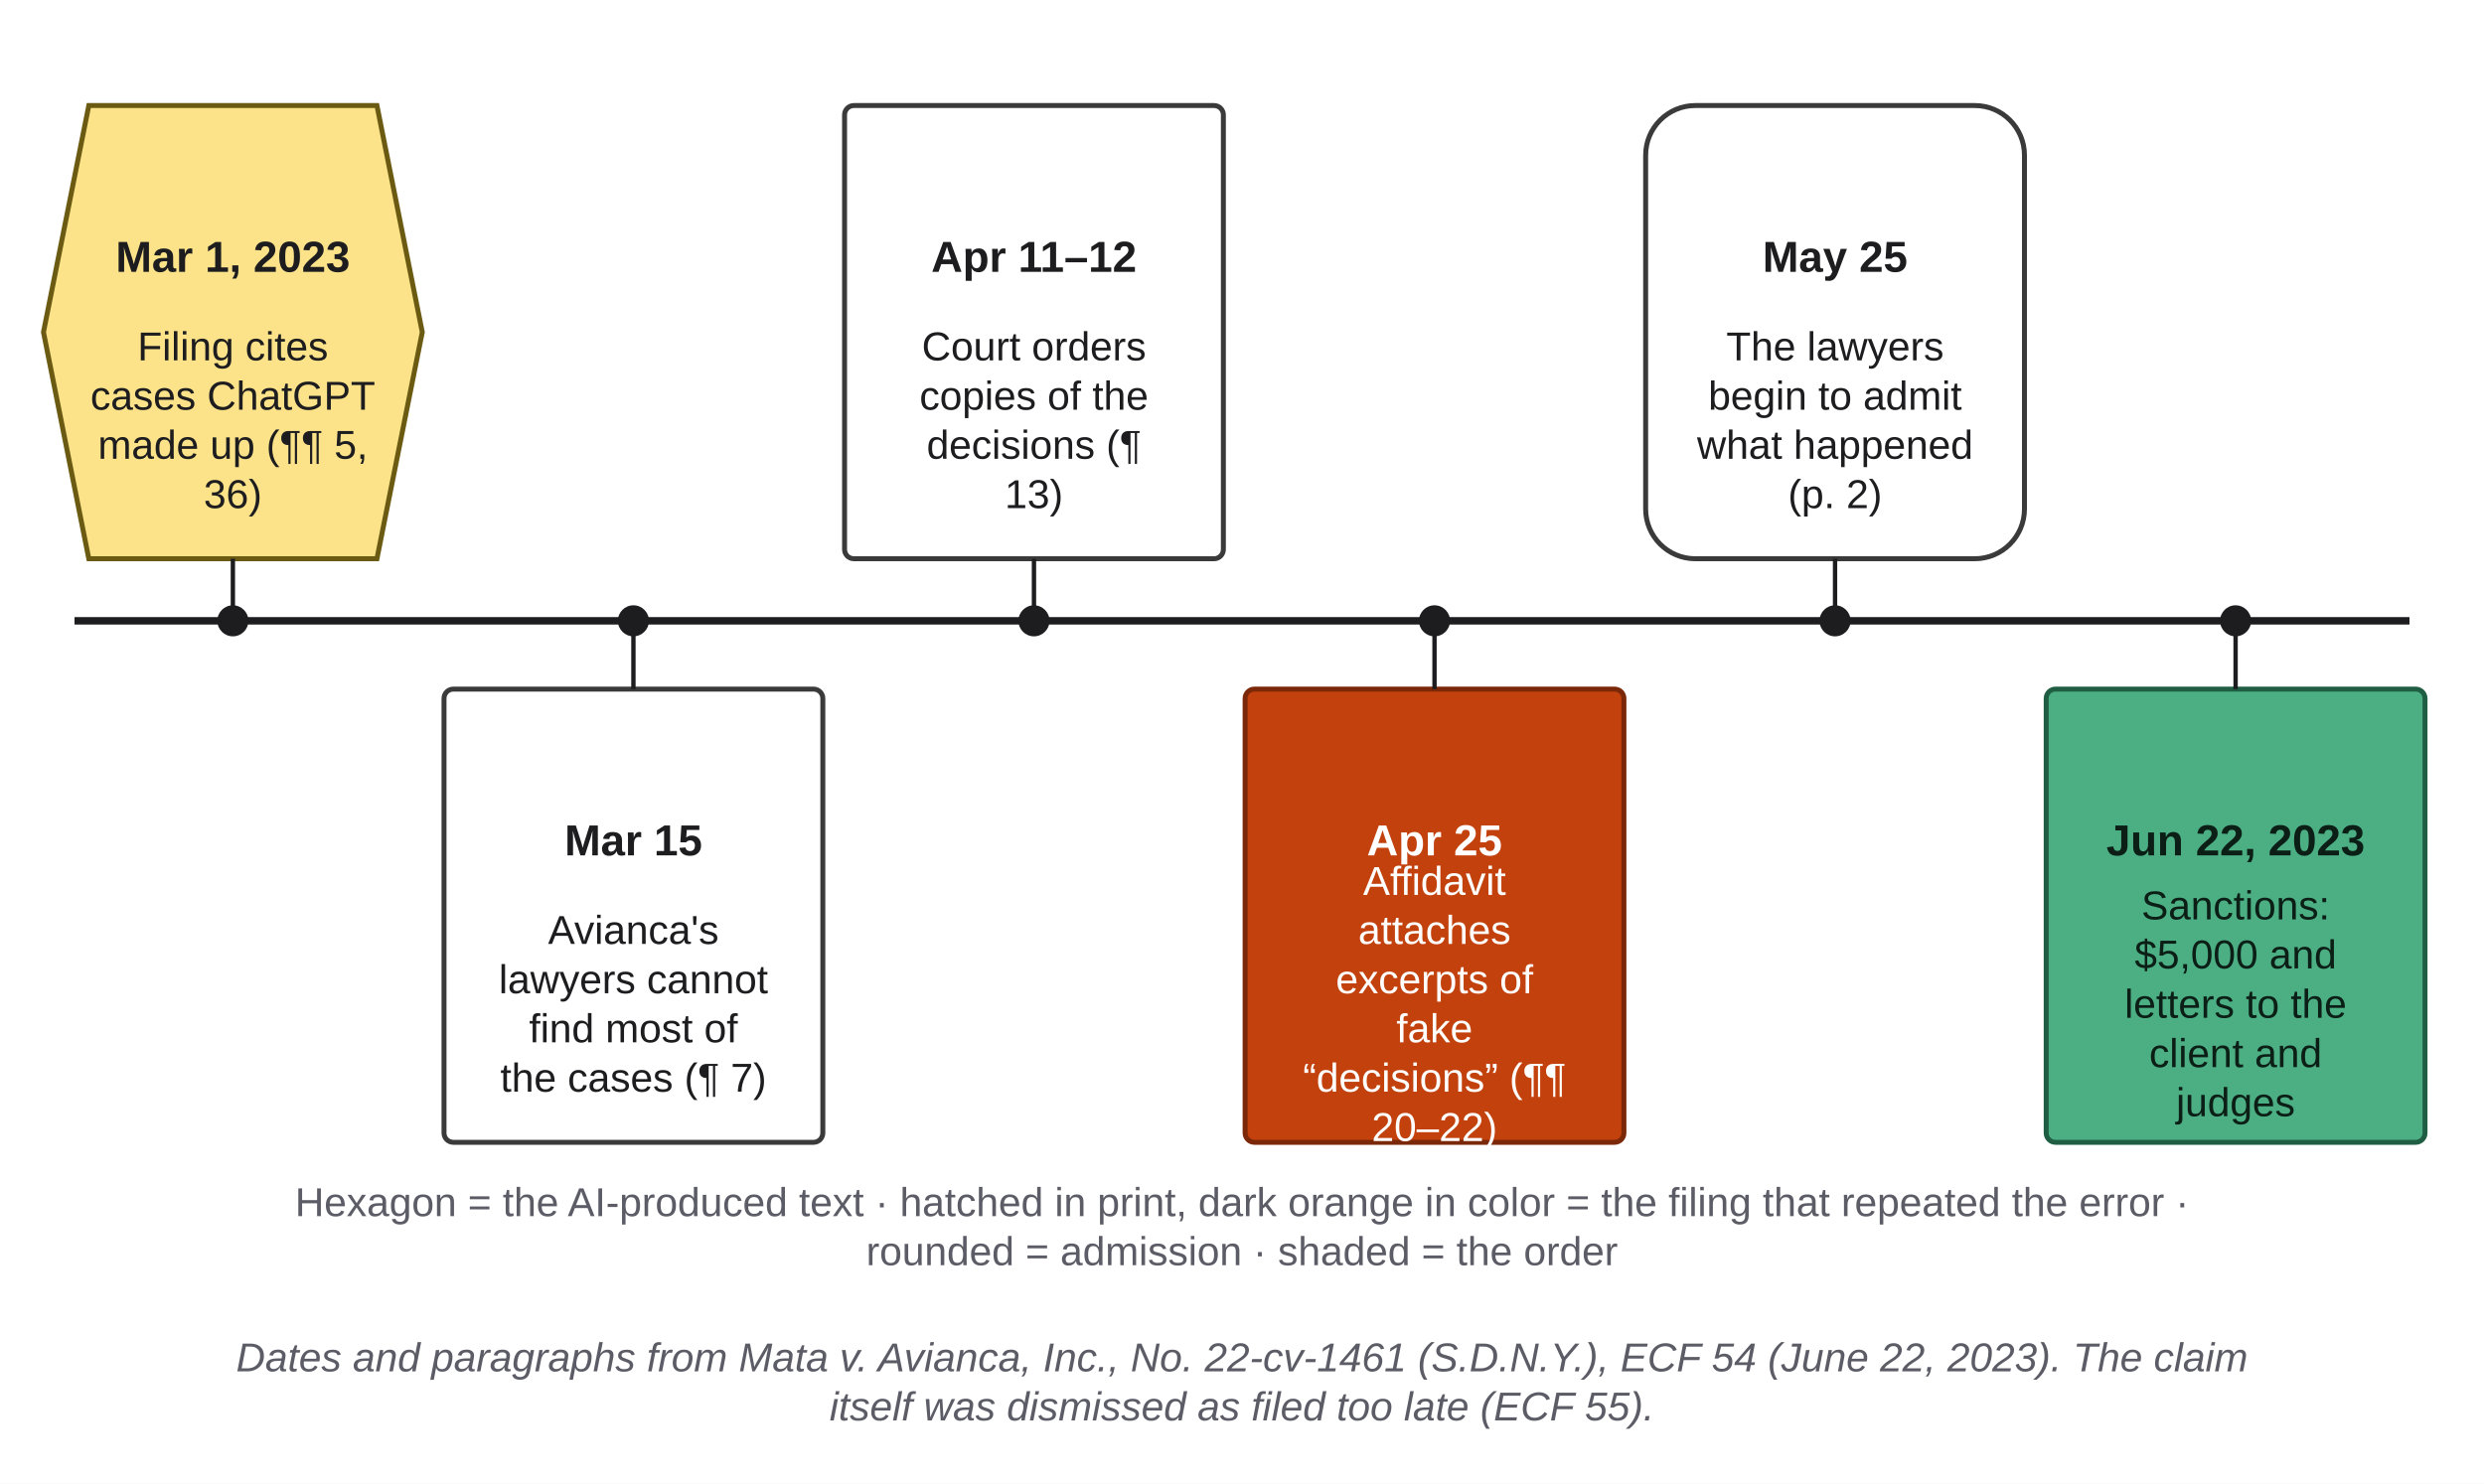
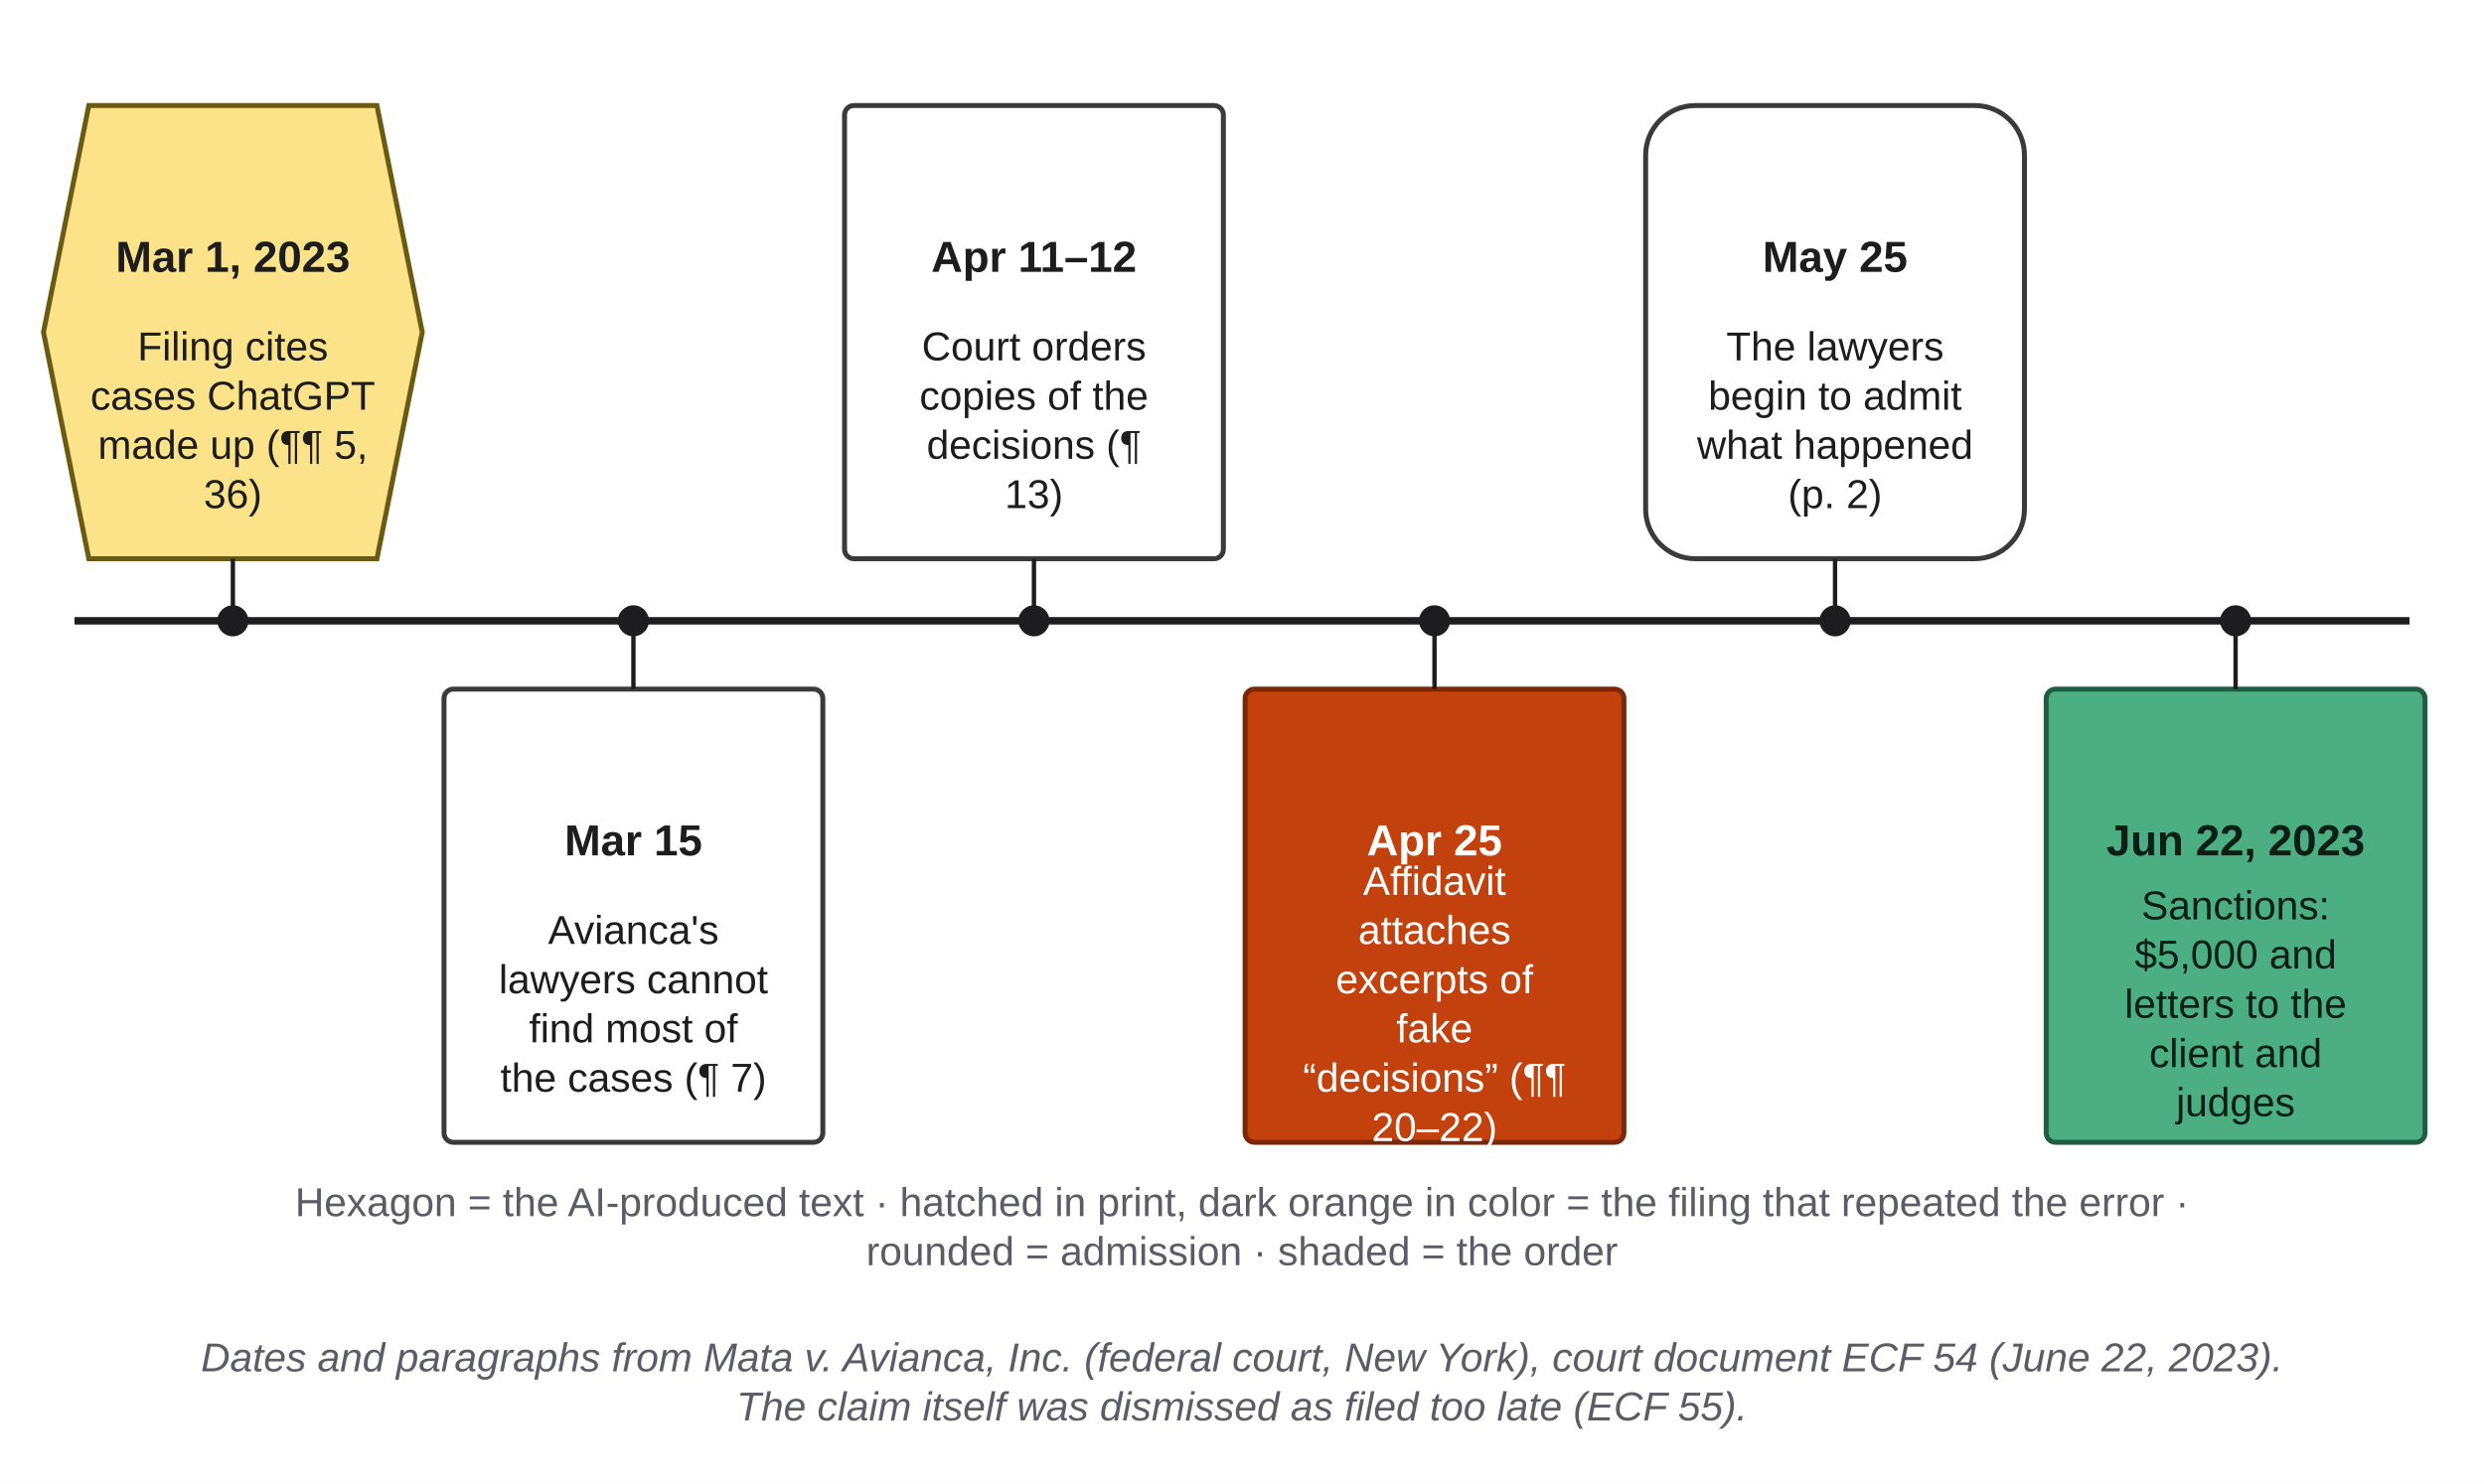
<svg xmlns="http://www.w3.org/2000/svg" viewBox="0 0 800 478" width="800" height="478" role="img" font-family="'Source Sans 3', 'Source Sans Pro', 'Helvetica Neue', Arial, sans-serif">
  <defs>
    <marker id="arrow-color" viewBox="0 0 10 10" refX="9" refY="5" markerWidth="7" markerHeight="7" orient="auto-start-reverse">
      <path d="M0,0 L10,5 L0,10 z" fill="#1D1D1F" />
    </marker>
    <pattern id="hatch" patternUnits="userSpaceOnUse" width="8" height="8" patternTransform="rotate(45)">
      <rect width="8" height="8" fill="#FFFFFF" />
      <line x1="0" y1="0" x2="0" y2="8" stroke="#9A9A9A" stroke-width="1.3" />
    </pattern>
    <pattern id="dots" patternUnits="userSpaceOnUse" width="7" height="7">
      <rect width="7" height="7" fill="#FFFFFF" />
      <circle cx="3.5" cy="3.5" r="1.2" fill="#000" />
    </pattern>
  </defs>
  <rect width="800" height="478" fill="#FFFFFF" />
  <line x1="24" y1="200" x2="776" y2="200" stroke="#1D1D1F" stroke-width="2.4" />
  <polygon points="28.6,34.0 121.4,34.0 136.0,107.0 121.4,180.0 28.6,180.0 14.0,107.0" fill="#FCE38A" stroke="#6B5A12" stroke-width="1.6" />
  <text x="75.0" y="83.6" font-size="14" font-weight="600" text-anchor="middle" dominant-baseline="middle" fill="#1D1D1F" style="">Mar 1, 2023</text>
  <text x="75.0" y="112.4" font-size="13" font-weight="normal" text-anchor="middle" dominant-baseline="middle" fill="#1D1D1F" style="">Filing cites</text>
  <text x="75.0" y="128.3" font-size="13" font-weight="normal" text-anchor="middle" dominant-baseline="middle" fill="#1D1D1F" style="">cases ChatGPT</text>
  <text x="75.0" y="144.1" font-size="13" font-weight="normal" text-anchor="middle" dominant-baseline="middle" fill="#1D1D1F" style="">made up (¶¶ 5,</text>
  <text x="75.0" y="160.0" font-size="13" font-weight="normal" text-anchor="middle" dominant-baseline="middle" fill="#1D1D1F" style="">36)</text>
  <line x1="75" y1="180" x2="75" y2="200" stroke="#1D1D1F" stroke-width="1.4" />
  <circle cx="75" cy="200" r="5" fill="#1D1D1F" />
  <rect x="143" y="222" width="122" height="146" rx="3" fill="#FFFFFF" stroke="#3A3A3A" stroke-width="1.6" />
  <text x="204.0" y="271.6" font-size="14" font-weight="600" text-anchor="middle" dominant-baseline="middle" fill="#1D1D1F" style="">Mar 15</text>
  <text x="204.0" y="300.4" font-size="13" font-weight="normal" text-anchor="middle" dominant-baseline="middle" fill="#1D1D1F" style="">Avianca's</text>
  <text x="204.0" y="316.3" font-size="13" font-weight="normal" text-anchor="middle" dominant-baseline="middle" fill="#1D1D1F" style="">lawyers cannot</text>
  <text x="204.0" y="332.1" font-size="13" font-weight="normal" text-anchor="middle" dominant-baseline="middle" fill="#1D1D1F" style="">find most of</text>
  <text x="204.0" y="348.0" font-size="13" font-weight="normal" text-anchor="middle" dominant-baseline="middle" fill="#1D1D1F" style="">the cases (¶ 7)</text>
  <line x1="204" y1="222" x2="204" y2="200" stroke="#1D1D1F" stroke-width="1.4" />
  <circle cx="204" cy="200" r="5" fill="#1D1D1F" />
  <rect x="272" y="34" width="122" height="146" rx="3" fill="#FFFFFF" stroke="#3A3A3A" stroke-width="1.6" />
  <text x="333.0" y="83.6" font-size="14" font-weight="600" text-anchor="middle" dominant-baseline="middle" fill="#1D1D1F" style="">Apr 11–12</text>
  <text x="333.0" y="112.4" font-size="13" font-weight="normal" text-anchor="middle" dominant-baseline="middle" fill="#1D1D1F" style="">Court orders</text>
  <text x="333.0" y="128.3" font-size="13" font-weight="normal" text-anchor="middle" dominant-baseline="middle" fill="#1D1D1F" style="">copies of the</text>
  <text x="333.0" y="144.1" font-size="13" font-weight="normal" text-anchor="middle" dominant-baseline="middle" fill="#1D1D1F" style="">decisions (¶</text>
  <text x="333.0" y="160.0" font-size="13" font-weight="normal" text-anchor="middle" dominant-baseline="middle" fill="#1D1D1F" style="">13)</text>
  <line x1="333" y1="180" x2="333" y2="200" stroke="#1D1D1F" stroke-width="1.4" />
  <circle cx="333" cy="200" r="5" fill="#1D1D1F" />
  <rect x="401" y="222" width="122" height="146" rx="3" fill="#C2410C" stroke="#7A2808" stroke-width="1.6" />
  <text x="462.0" y="271.6" font-size="14" font-weight="600" text-anchor="middle" dominant-baseline="middle" fill="#FFFFFF" style="">Apr 25</text>
  <text x="462.0" y="284.6" font-size="13" font-weight="normal" text-anchor="middle" dominant-baseline="middle" fill="#FFFFFF" style="">Affidavit</text>
  <text x="462.0" y="300.4" font-size="13" font-weight="normal" text-anchor="middle" dominant-baseline="middle" fill="#FFFFFF" style="">attaches</text>
  <text x="462.0" y="316.3" font-size="13" font-weight="normal" text-anchor="middle" dominant-baseline="middle" fill="#FFFFFF" style="">excerpts of</text>
  <text x="462.0" y="332.1" font-size="13" font-weight="normal" text-anchor="middle" dominant-baseline="middle" fill="#FFFFFF" style="">fake</text>
  <text x="462.0" y="348.0" font-size="13" font-weight="normal" text-anchor="middle" dominant-baseline="middle" fill="#FFFFFF" style="">“decisions” (¶¶</text>
  <text x="462.0" y="363.9" font-size="13" font-weight="normal" text-anchor="middle" dominant-baseline="middle" fill="#FFFFFF" style="">20–22)</text>
  <line x1="462" y1="222" x2="462" y2="200" stroke="#1D1D1F" stroke-width="1.4" />
  <circle cx="462" cy="200" r="5" fill="#1D1D1F" />
  <rect x="530" y="34" width="122" height="146" rx="16" fill="#FFFFFF" stroke="#3A3A3A" stroke-width="1.6" />
  <text x="591.0" y="83.6" font-size="14" font-weight="600" text-anchor="middle" dominant-baseline="middle" fill="#1D1D1F" style="">May 25</text>
  <text x="591.0" y="112.4" font-size="13" font-weight="normal" text-anchor="middle" dominant-baseline="middle" fill="#1D1D1F" style="">The lawyers</text>
  <text x="591.0" y="128.3" font-size="13" font-weight="normal" text-anchor="middle" dominant-baseline="middle" fill="#1D1D1F" style="">begin to admit</text>
  <text x="591.0" y="144.1" font-size="13" font-weight="normal" text-anchor="middle" dominant-baseline="middle" fill="#1D1D1F" style="">what happened</text>
  <text x="591.0" y="160.0" font-size="13" font-weight="normal" text-anchor="middle" dominant-baseline="middle" fill="#1D1D1F" style="">(p. 2)</text>
  <line x1="591" y1="180" x2="591" y2="200" stroke="#1D1D1F" stroke-width="1.4" />
  <circle cx="591" cy="200" r="5" fill="#1D1D1F" />
  <rect x="659" y="222" width="122" height="146" rx="3" fill="#4CAF84" stroke="#1F5E43" stroke-width="1.6" />
  <text x="720.0" y="271.6" font-size="14" font-weight="600" text-anchor="middle" dominant-baseline="middle" fill="#0B1F16" style="">Jun 22, 2023</text>
  <text x="720.0" y="292.5" font-size="13" font-weight="normal" text-anchor="middle" dominant-baseline="middle" fill="#0B1F16" style="">Sanctions:</text>
  <text x="720.0" y="308.3" font-size="13" font-weight="normal" text-anchor="middle" dominant-baseline="middle" fill="#0B1F16" style="">$5,000 and</text>
  <text x="720.0" y="324.2" font-size="13" font-weight="normal" text-anchor="middle" dominant-baseline="middle" fill="#0B1F16" style="">letters to the</text>
  <text x="720.0" y="340.1" font-size="13" font-weight="normal" text-anchor="middle" dominant-baseline="middle" fill="#0B1F16" style="">client and</text>
  <text x="720.0" y="355.9" font-size="13" font-weight="normal" text-anchor="middle" dominant-baseline="middle" fill="#0B1F16" style="">judges</text>
  <line x1="720" y1="222" x2="720" y2="200" stroke="#1D1D1F" stroke-width="1.4" />
  <circle cx="720" cy="200" r="5" fill="#1D1D1F" />
  <text x="400.0" y="388.1" font-size="13" font-weight="normal" text-anchor="middle" dominant-baseline="middle" fill="#5C5C66" style="">Hexagon = the AI-produced text · hatched in print, dark orange in color = the filing that repeated the error ·</text>
  <text x="400.0" y="403.9" font-size="13" font-weight="normal" text-anchor="middle" dominant-baseline="middle" fill="#5C5C66" style="">rounded = admission · shaded = the order</text>
-   <text x="400.0" y="438.1" font-size="13" font-weight="normal" text-anchor="middle" dominant-baseline="middle" fill="#5C5C66" style="font-style:italic;">Dates and paragraphs from Mata v. Avianca, Inc., No. 22-cv-1461 (S.D.N.Y.), ECF 54 (June 22, 2023). The claim</text>
-   <text x="400.0" y="453.9" font-size="13" font-weight="normal" text-anchor="middle" dominant-baseline="middle" fill="#5C5C66" style="font-style:italic;">itself was dismissed as filed too late (ECF 55).</text>
+   <text x="400.0" y="438.1" font-size="13" font-weight="normal" text-anchor="middle" dominant-baseline="middle" fill="#5C5C66" style="font-style:italic;">Dates and paragraphs from Mata v. Avianca, Inc. (federal court, New York), court document ECF 54 (June 22, 2023).</text>
+   <text x="400.0" y="453.9" font-size="13" font-weight="normal" text-anchor="middle" dominant-baseline="middle" fill="#5C5C66" style="font-style:italic;">The claim itself was dismissed as filed too late (ECF 55).</text>
</svg>
